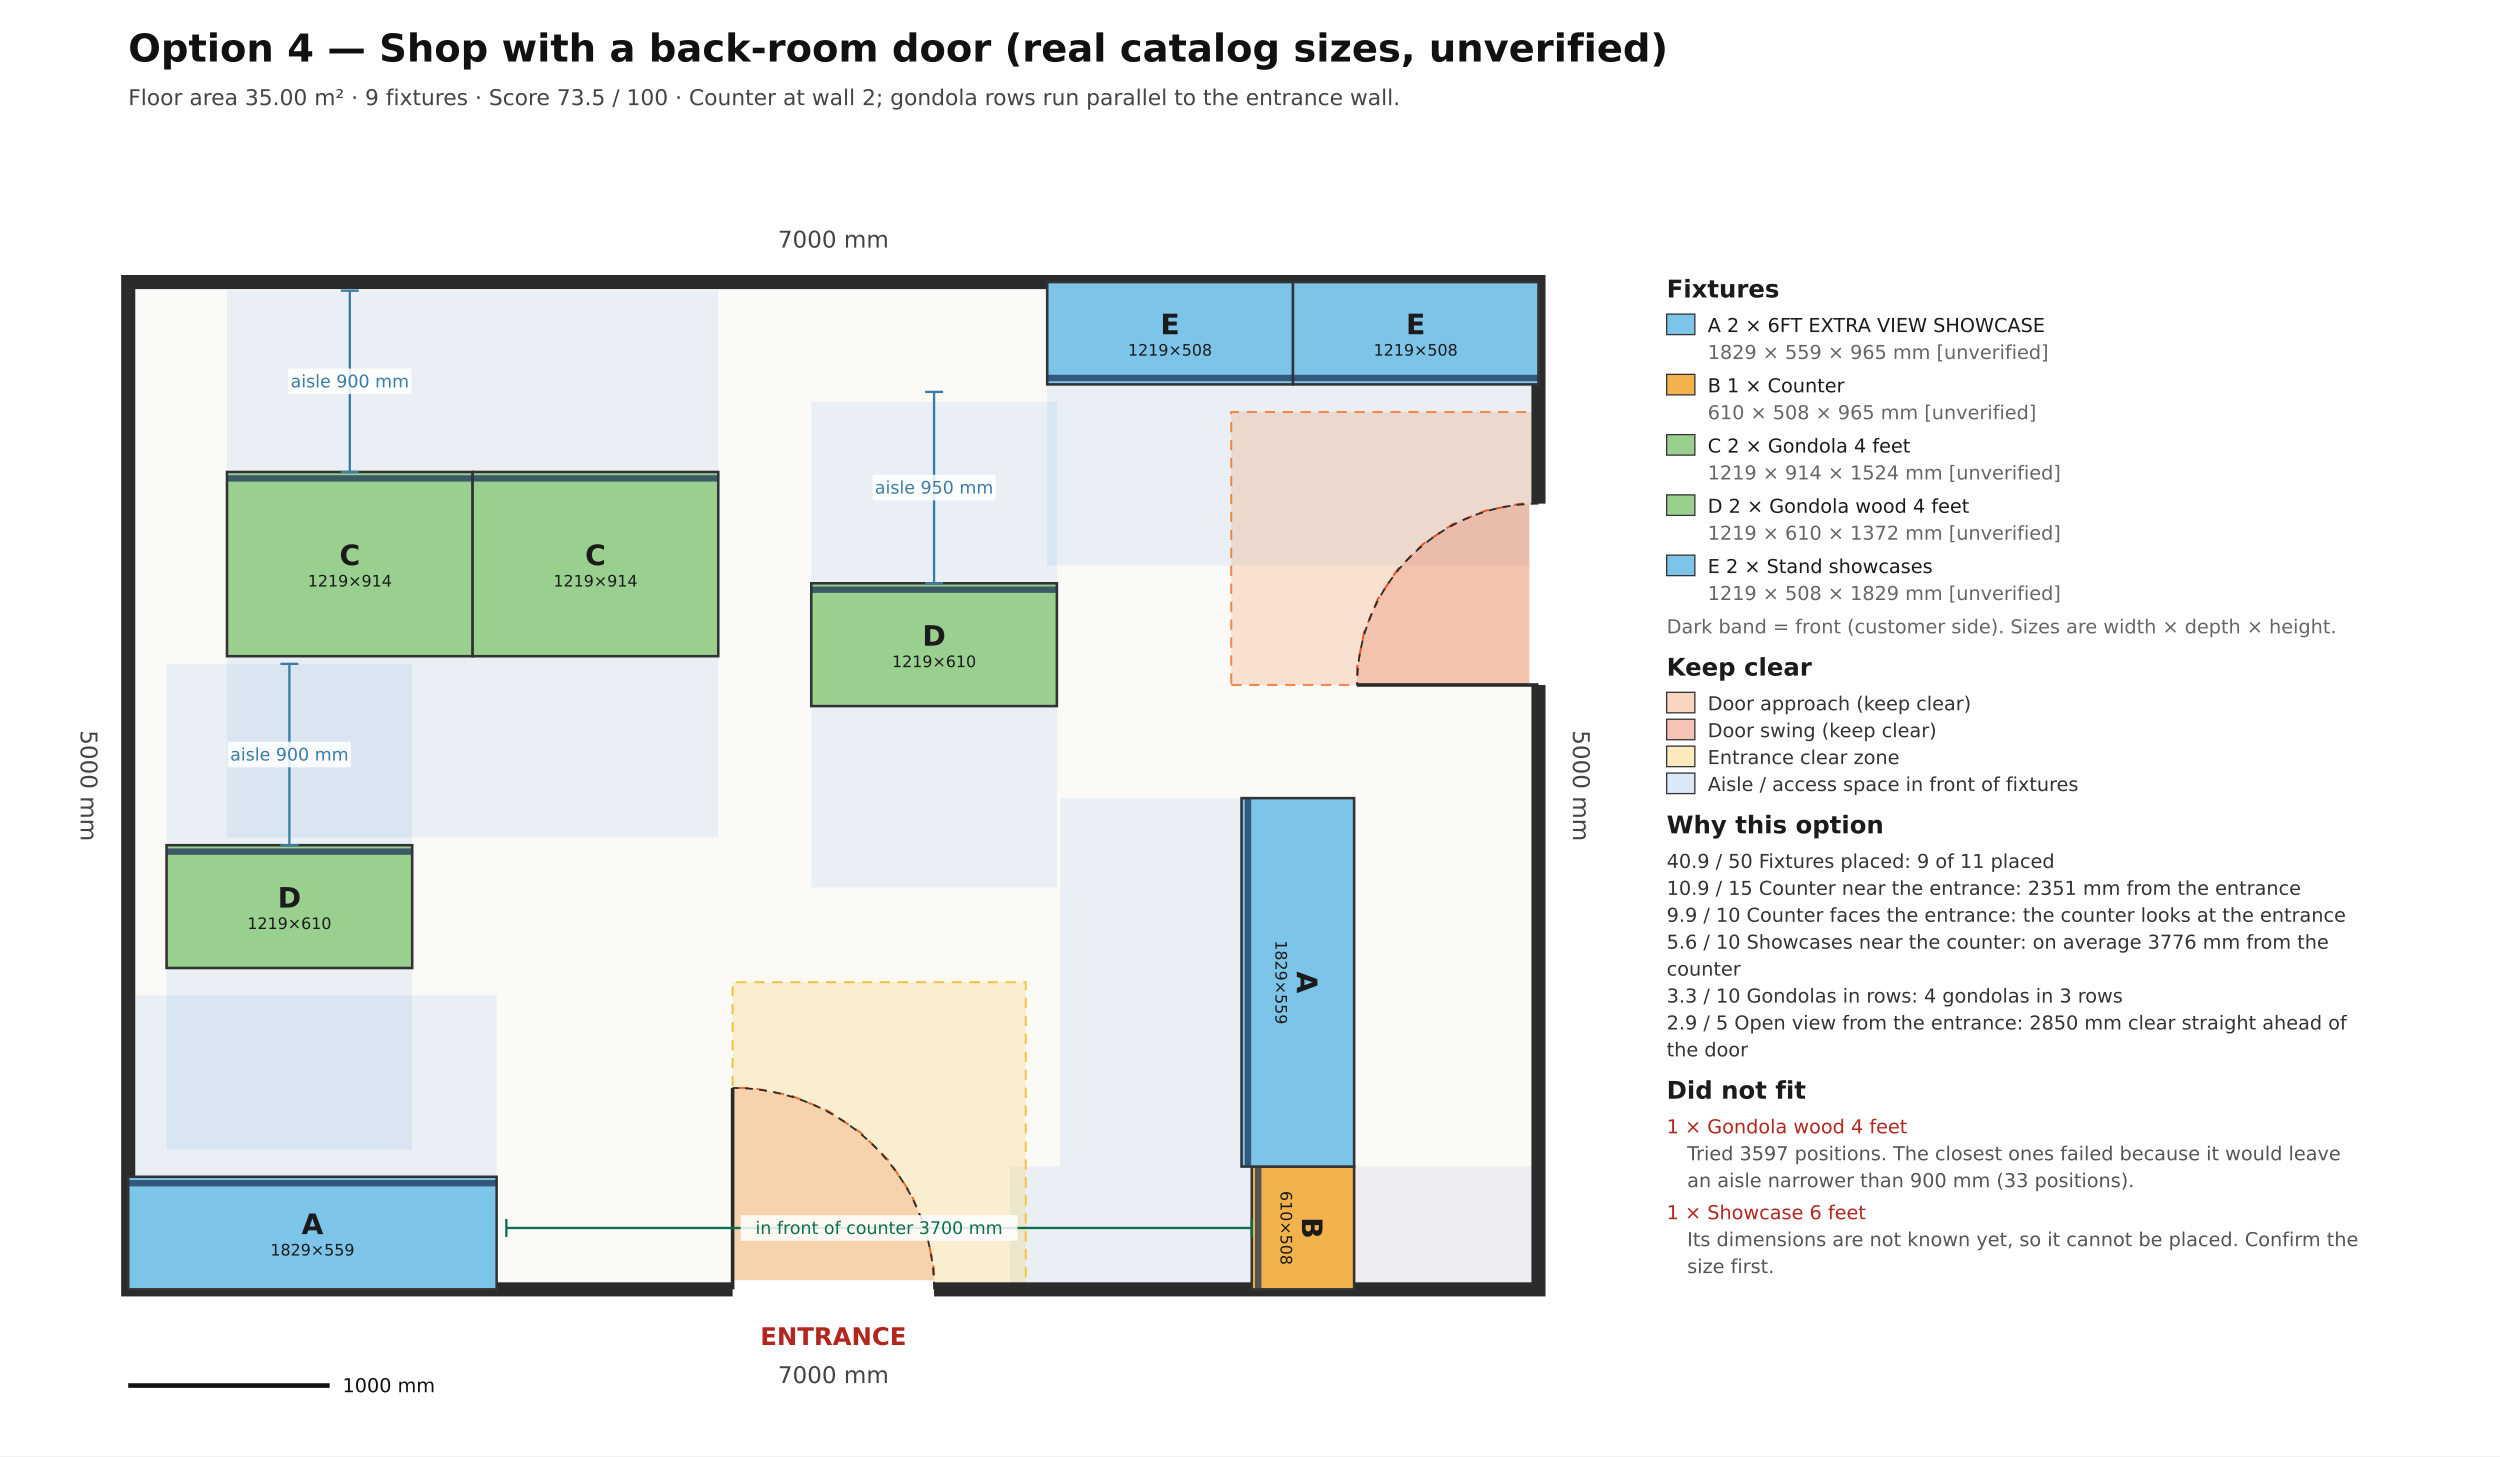
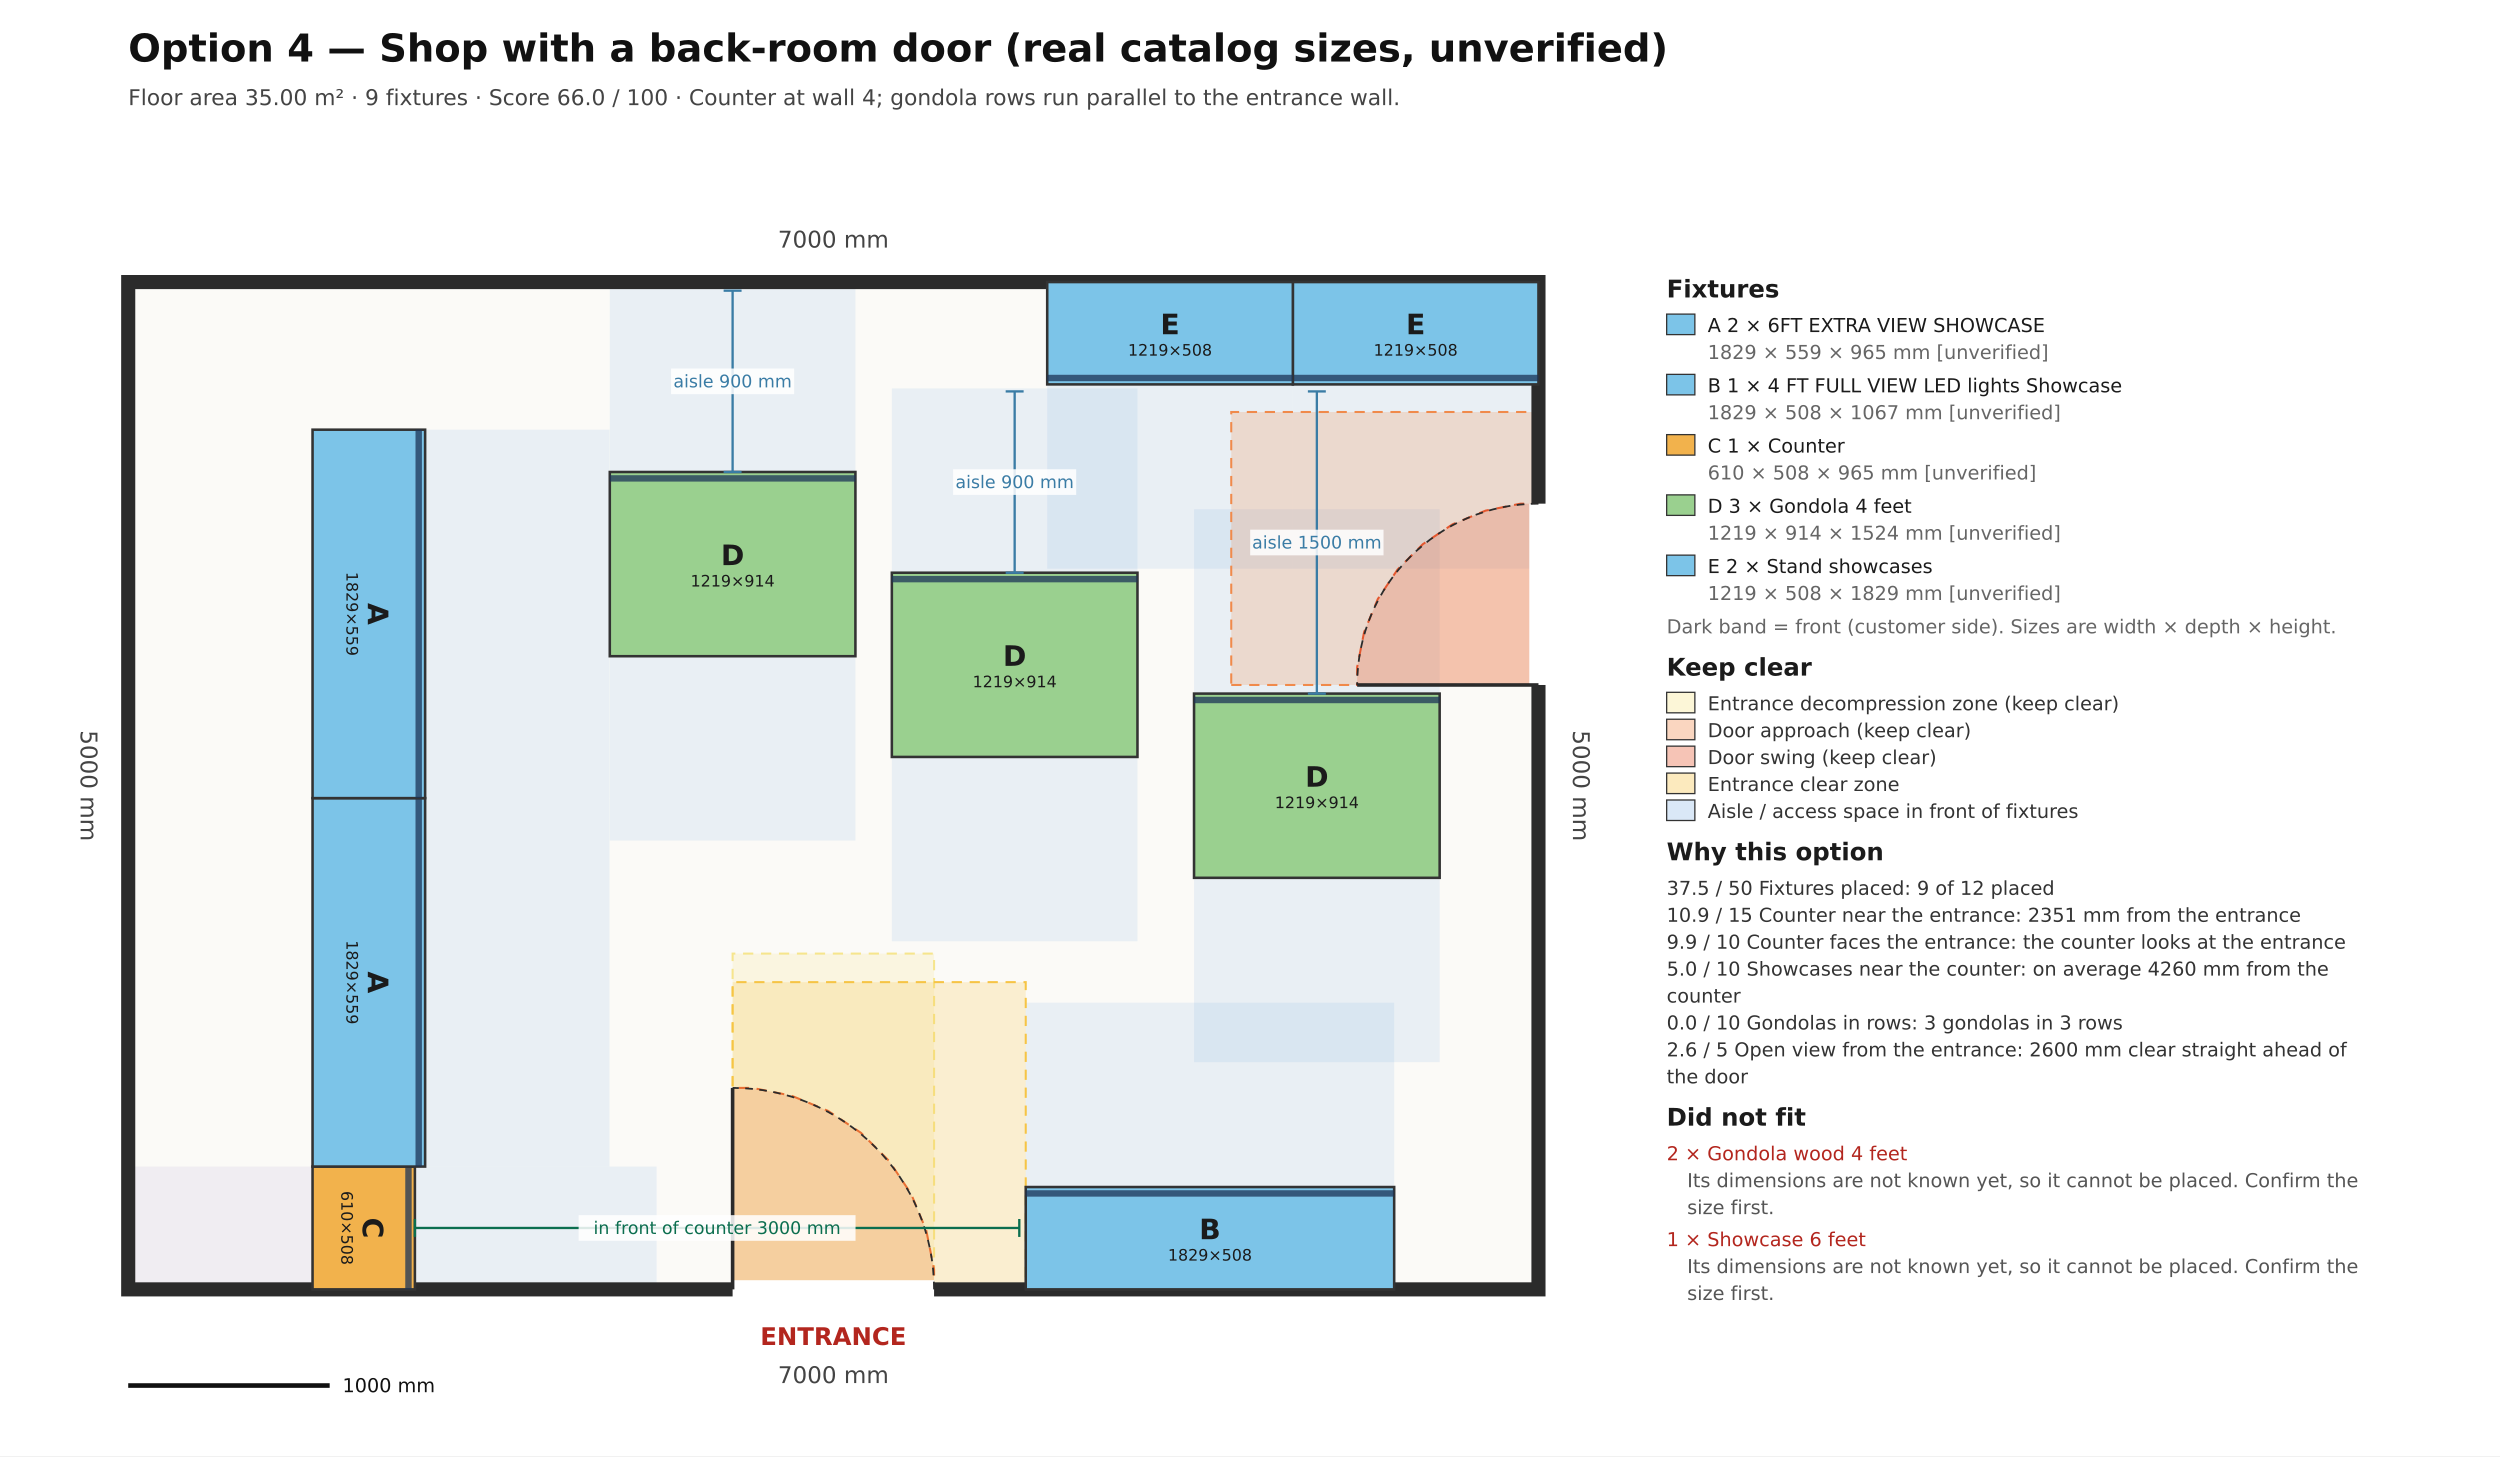
<svg xmlns="http://www.w3.org/2000/svg" viewBox="0 0 12409.1 7227.3" width="12409.1mm" height="7227.3mm" font-family="DejaVu Sans, Arial, sans-serif">
  <rect x="0" y="0" width="12409.1" height="7227.3" fill="#ffffff" />
  <text x="636.4" y="305.5" font-size="190.9" font-weight="bold" fill="#111111">Option 4 — Shop with a back-room door (real catalog sizes, unverified)</text>
-   <text x="636.4" y="521.8" font-size="108.2" fill="#444444">Floor area 35.00 m²  ·  9 fixtures  ·  Score 73.5 / 100  ·  Counter at wall 2; gondola rows run parallel to the entrance wall.</text>
+   <text x="636.4" y="521.8" font-size="108.2" fill="#444444">Floor area 35.00 m²  ·  9 fixtures  ·  Score 66.0 / 100  ·  Counter at wall 4; gondola rows run parallel to the entrance wall.</text>
  <polygon data-role="room-outline" data-plan-points="0.000,0.000 7000.000,0.000 7000.000,5000.000 0.000,5000.000" points="636.364,6400.000 7636.364,6400.000 7636.364,1400.000 636.364,1400.000" fill="#fbfaf7" stroke="none" />
-   <polygon data-access-zone="f01" points="6213.4,6400.0 6213.4,5790.4 5013.4,5790.4 5013.4,6400.0" fill="#4a90d9" fill-opacity="0.10" stroke="none" />
-   <polygon data-access-zone="f01" points="7636.4,6400.0 7636.4,5790.4 6721.4,5790.4 6721.4,6400.0" fill="#8e7cc3" fill-opacity="0.10" stroke="none" />
-   <polygon data-access-zone="f02" points="6162.6,5790.4 6162.6,3961.6 5262.6,3961.6 5262.6,5790.4" fill="#4a90d9" fill-opacity="0.10" stroke="none" />
-   <polygon data-access-zone="f03" points="636.4,5841.2 2465.2,5841.2 2465.2,4941.2 636.4,4941.2" fill="#4a90d9" fill-opacity="0.10" stroke="none" />
-   <polygon data-access-zone="f04" points="7636.4,1908.0 6417.2,1908.0 6417.2,2808.0 7636.4,2808.0" fill="#4a90d9" fill-opacity="0.10" stroke="none" />
-   <polygon data-access-zone="f05" points="6417.2,1908.0 5198.0,1908.0 5198.0,2808.0 6417.2,2808.0" fill="#4a90d9" fill-opacity="0.10" stroke="none" />
-   <polygon data-access-zone="f06" points="1126.8,2342.8 2346.0,2342.8 2346.0,1442.8 1126.8,1442.8" fill="#4a90d9" fill-opacity="0.10" stroke="none" />
-   <polygon data-access-zone="f06" points="1126.8,4157.2 2346.0,4157.2 2346.0,3257.2 1126.8,3257.2" fill="#4a90d9" fill-opacity="0.10" stroke="none" />
-   <polygon data-access-zone="f07" points="2346.0,2342.8 3565.2,2342.8 3565.2,1442.8 2346.0,1442.8" fill="#4a90d9" fill-opacity="0.10" stroke="none" />
-   <polygon data-access-zone="f07" points="2346.0,4157.2 3565.2,4157.2 3565.2,3257.2 2346.0,3257.2" fill="#4a90d9" fill-opacity="0.10" stroke="none" />
-   <polygon data-access-zone="f08" points="4026.8,2895.2 5246.0,2895.2 5246.0,1995.2 4026.8,1995.2" fill="#4a90d9" fill-opacity="0.10" stroke="none" />
-   <polygon data-access-zone="f08" points="4026.8,4404.8 5246.0,4404.8 5246.0,3504.8 4026.8,3504.8" fill="#4a90d9" fill-opacity="0.10" stroke="none" />
-   <polygon data-access-zone="f09" points="826.8,4195.2 2046.0,4195.2 2046.0,3295.2 826.8,3295.2" fill="#4a90d9" fill-opacity="0.10" stroke="none" />
-   <polygon data-access-zone="f09" points="826.8,5704.8 2046.0,5704.8 2046.0,4804.8 826.8,4804.8" fill="#4a90d9" fill-opacity="0.10" stroke="none" />
+   <polygon data-access-zone="f01" points="2059.4,5790.4 2059.4,6400.0 3259.4,6400.0 3259.4,5790.4" fill="#4a90d9" fill-opacity="0.10" stroke="none" />
+   <polygon data-access-zone="f01" points="636.4,5790.4 636.4,6400.0 1551.4,6400.0 1551.4,5790.4" fill="#8e7cc3" fill-opacity="0.10" stroke="none" />
+   <polygon data-access-zone="f02" points="2110.2,3961.6 2110.2,5790.4 3025.2,5790.4 3025.2,3961.6" fill="#4a90d9" fill-opacity="0.10" stroke="none" />
+   <polygon data-access-zone="f03" points="2110.2,2132.8 2110.2,3961.6 3025.2,3961.6 3025.2,2132.8" fill="#4a90d9" fill-opacity="0.10" stroke="none" />
+   <polygon data-access-zone="f04" points="5091.4,5892.0 6920.2,5892.0 6920.2,4977.0 5091.4,4977.0" fill="#4a90d9" fill-opacity="0.10" stroke="none" />
+   <polygon data-access-zone="f05" points="7636.4,1908.0 6417.2,1908.0 6417.2,2823.0 7636.4,2823.0" fill="#4a90d9" fill-opacity="0.10" stroke="none" />
+   <polygon data-access-zone="f06" points="6417.2,1908.0 5198.0,1908.0 5198.0,2823.0 6417.2,2823.0" fill="#4a90d9" fill-opacity="0.10" stroke="none" />
+   <polygon data-access-zone="f07" points="3026.8,2342.8 4246.0,2342.8 4246.0,1427.8 3026.8,1427.8" fill="#4a90d9" fill-opacity="0.10" stroke="none" />
+   <polygon data-access-zone="f07" points="3026.8,4172.2 4246.0,4172.2 4246.0,3257.2 3026.8,3257.2" fill="#4a90d9" fill-opacity="0.10" stroke="none" />
+   <polygon data-access-zone="f08" points="4426.8,2842.8 5646.0,2842.8 5646.0,1927.8 4426.8,1927.8" fill="#4a90d9" fill-opacity="0.10" stroke="none" />
+   <polygon data-access-zone="f08" points="4426.8,4672.2 5646.0,4672.2 5646.0,3757.2 4426.8,3757.2" fill="#4a90d9" fill-opacity="0.10" stroke="none" />
+   <polygon data-access-zone="f09" points="5926.8,3442.8 7146.0,3442.8 7146.0,2527.8 5926.8,2527.8" fill="#4a90d9" fill-opacity="0.10" stroke="none" />
+   <polygon data-access-zone="f09" points="5926.8,5272.2 7146.0,5272.2 7146.0,4357.2 5926.8,4357.2" fill="#4a90d9" fill-opacity="0.10" stroke="none" />
  <polygon data-zone-id="back-room-door:door-approach" points="6111.4,3400.0 7636.4,3400.0 7636.4,2045.0 6111.4,2045.0" fill="#f08a4b" fill-opacity="0.22" stroke="#f08a4b" stroke-width="10.2" stroke-dasharray="50.9 38.2" />
  <polygon data-zone-id="back-room-door:door-swing" points="6736.4,3400.0 7636.4,3400.0 7636.4,2500.0 7547.7,2500.0 7373.8,2534.6 7210.1,2602.4 7062.6,2700.9 6937.3,2826.3 6838.8,2973.7 6770.9,3137.5 6736.4,3311.4" fill="#e4572e" fill-opacity="0.22" stroke="#e4572e" stroke-width="10.2" stroke-dasharray="50.9 38.2" />
+   <polygon data-zone-id="entrance:decompression" points="3636.4,6400.0 4636.4,6400.0 4636.4,4733.3 3636.4,4733.3" fill="#f6e58d" fill-opacity="0.22" stroke="#f6e58d" stroke-width="10.2" stroke-dasharray="50.9 38.2" />
  <polygon data-zone-id="entrance:door-swing" points="3636.4,6400.0 4636.4,6400.0 4636.4,6301.5 4597.9,6108.3 4522.6,5926.3 4413.1,5762.5 4273.8,5623.2 4110.0,5513.8 3928.1,5438.4 3734.9,5400.0 3636.4,5400.0" fill="#e4572e" fill-opacity="0.22" stroke="#e4572e" stroke-width="10.2" stroke-dasharray="50.9 38.2" />
  <polygon data-zone-id="entrance:entrance-clear" points="3636.4,6400.0 5091.4,6400.0 5091.4,4875.0 3636.4,4875.0" fill="#f6c445" fill-opacity="0.22" stroke="#f6c445" stroke-width="10.2" stroke-dasharray="50.9 38.2" />
  <polygon points="636.4,6400.0 7636.4,6400.0 7636.4,1400.0 636.4,1400.0" fill="none" stroke="#2b2b2b" stroke-width="70.0" stroke-linejoin="miter" />
  <line data-door-id="back-room-door" x1="7636.4" y1="3400.0" x2="7636.4" y2="2500.0" stroke="#ffffff" stroke-width="91.0" />
  <line x1="7636.4" y1="3400.0" x2="6736.4" y2="3400.0" stroke="#2b2b2b" stroke-width="17.8" />
  <path d="M 7636.4 2500.0 A 900.0 900.0 0 0 0 6736.4 3400.0" fill="none" stroke="#2b2b2b" stroke-width="8.9" stroke-dasharray="38.2 31.8" />
  <line data-door-id="entrance" x1="3636.4" y1="6400.0" x2="4636.4" y2="6400.0" stroke="#ffffff" stroke-width="91.0" />
  <line x1="3636.4" y1="6400.0" x2="3636.4" y2="5400.0" stroke="#2b2b2b" stroke-width="17.8" />
  <path d="M 4636.4 6400.0 A 1000.0 1000.0 0 0 0 3636.4 5400.0" fill="none" stroke="#2b2b2b" stroke-width="8.9" stroke-dasharray="38.2 31.8" />
  <text x="4136.4" y="6641.8" font-size="120.9" font-weight="bold" fill="#b3261e" text-anchor="middle" dominant-baseline="middle">ENTRANCE</text>
  <text data-wall-index="0" data-length-um="7000000" x="4136.4" y="6832.7" font-size="114.5" fill="#444444" text-anchor="middle" dominant-baseline="middle" transform="rotate(0.0 4136.4 6832.7)">7000 mm</text>
  <text data-wall-index="1" data-length-um="5000000" x="7840.0" y="3900.0" font-size="114.5" fill="#444444" text-anchor="middle" dominant-baseline="middle" transform="rotate(90.0 7840.0 3900.0)">5000 mm</text>
  <text data-wall-index="2" data-length-um="7000000" x="4136.4" y="1196.4" font-size="114.5" fill="#444444" text-anchor="middle" dominant-baseline="middle" transform="rotate(0.0 4136.4 1196.4)">7000 mm</text>
  <text data-wall-index="3" data-length-um="5000000" x="432.7" y="3900.0" font-size="114.5" fill="#444444" text-anchor="middle" dominant-baseline="middle" transform="rotate(90.0 432.7 3900.0)">5000 mm</text>
-   <polygon data-placement-id="f01" data-product-id="nhf-c" data-width-um="609600" data-depth-um="508000" data-plan-points="6085.000,0.000 6085.000,609.600 5577.000,609.600 5577.000,0.000" points="6721.364,6400.000 6721.364,5790.400 6213.364,5790.400 6213.364,6400.000" fill="#f2b24c" stroke="#333333" stroke-width="12.7" />
-   <line x1="6245.2" y1="6400.0" x2="6245.2" y2="5790.4" stroke="#1d3557" stroke-width="31.8" stroke-opacity="0.75" />
-   <text x="6467.4" y="6051.8" font-size="140.0" font-weight="bold" fill="#1b1b1b" text-anchor="middle" dominant-baseline="central" transform="rotate(90.0 6467.4 6095.2)">B</text>
-   <text x="6467.4" y="6179.2" font-size="78.9" fill="#1b1b1b" text-anchor="middle" dominant-baseline="central" transform="rotate(90.0 6467.4 6095.2)">610×508</text>
-   <polygon data-placement-id="f02" data-product-id="nhf-6ft-extra-view-showcase" data-width-um="1828800" data-depth-um="558800" data-plan-points="6085.000,609.600 6085.000,2438.400 5526.200,2438.400 5526.200,609.600" points="6721.364,5790.400 6721.364,3961.600 6162.564,3961.600 6162.564,5790.400" fill="#7cc4e8" stroke="#333333" stroke-width="12.7" />
-   <line x1="6194.4" y1="5790.4" x2="6194.4" y2="3961.6" stroke="#1d3557" stroke-width="31.8" stroke-opacity="0.75" />
-   <text x="6442.0" y="4832.6" font-size="140.0" font-weight="bold" fill="#1b1b1b" text-anchor="middle" dominant-baseline="central" transform="rotate(90.0 6442.0 4876.0)">A</text>
-   <text x="6442.0" y="4960.0" font-size="78.9" fill="#1b1b1b" text-anchor="middle" dominant-baseline="central" transform="rotate(90.0 6442.0 4876.0)">1829×559</text>
-   <polygon data-placement-id="f03" data-product-id="nhf-6ft-extra-view-showcase" data-width-um="1828800" data-depth-um="558800" data-plan-points="0.000,0.000 1828.800,0.000 1828.800,558.800 0.000,558.800" points="636.364,6400.000 2465.164,6400.000 2465.164,5841.200 636.364,5841.200" fill="#7cc4e8" stroke="#333333" stroke-width="12.7" />
-   <line x1="636.4" y1="5873.0" x2="2465.2" y2="5873.0" stroke="#1d3557" stroke-width="31.8" stroke-opacity="0.75" />
-   <text x="1550.8" y="6077.2" font-size="140.0" font-weight="bold" fill="#1b1b1b" text-anchor="middle" dominant-baseline="central" transform="rotate(0.0 1550.8 6120.6)">A</text>
-   <text x="1550.8" y="6204.6" font-size="78.9" fill="#1b1b1b" text-anchor="middle" dominant-baseline="central" transform="rotate(0.0 1550.8 6120.6)">1829×559</text>
-   <polygon data-placement-id="f04" data-product-id="nhf-s-1" data-width-um="1219200" data-depth-um="508000" data-plan-points="7000.000,5000.000 5780.800,5000.000 5780.800,4492.000 7000.000,4492.000" points="7636.364,1400.000 6417.164,1400.000 6417.164,1908.000 7636.364,1908.000" fill="#7cc4e8" stroke="#333333" stroke-width="12.7" />
+   <polygon data-placement-id="f01" data-product-id="nhf-c" data-width-um="609600" data-depth-um="508000" data-plan-points="915.000,609.600 915.000,0.000 1423.000,0.000 1423.000,609.600" points="1551.364,5790.400 1551.364,6400.000 2059.364,6400.000 2059.364,5790.400" fill="#f2b24c" stroke="#333333" stroke-width="12.7" />
+   <line x1="2027.5" y1="5790.4" x2="2027.5" y2="6400.0" stroke="#1d3557" stroke-width="31.8" stroke-opacity="0.75" />
+   <text x="1805.4" y="6051.8" font-size="140.0" font-weight="bold" fill="#1b1b1b" text-anchor="middle" dominant-baseline="central" transform="rotate(90.0 1805.4 6095.2)">C</text>
+   <text x="1805.4" y="6179.2" font-size="78.9" fill="#1b1b1b" text-anchor="middle" dominant-baseline="central" transform="rotate(90.0 1805.4 6095.2)">610×508</text>
+   <polygon data-placement-id="f02" data-product-id="nhf-6ft-extra-view-showcase" data-width-um="1828800" data-depth-um="558800" data-plan-points="915.000,2438.400 915.000,609.600 1473.800,609.600 1473.800,2438.400" points="1551.364,3961.600 1551.364,5790.400 2110.164,5790.400 2110.164,3961.600" fill="#7cc4e8" stroke="#333333" stroke-width="12.7" />
+   <line x1="2078.3" y1="3961.6" x2="2078.3" y2="5790.4" stroke="#1d3557" stroke-width="31.8" stroke-opacity="0.75" />
+   <text x="1830.8" y="4832.6" font-size="140.0" font-weight="bold" fill="#1b1b1b" text-anchor="middle" dominant-baseline="central" transform="rotate(90.0 1830.8 4876.0)">A</text>
+   <text x="1830.8" y="4960.0" font-size="78.9" fill="#1b1b1b" text-anchor="middle" dominant-baseline="central" transform="rotate(90.0 1830.8 4876.0)">1829×559</text>
+   <polygon data-placement-id="f03" data-product-id="nhf-6ft-extra-view-showcase" data-width-um="1828800" data-depth-um="558800" data-plan-points="915.000,4267.200 915.000,2438.400 1473.800,2438.400 1473.800,4267.200" points="1551.364,2132.800 1551.364,3961.600 2110.164,3961.600 2110.164,2132.800" fill="#7cc4e8" stroke="#333333" stroke-width="12.7" />
+   <line x1="2078.3" y1="2132.8" x2="2078.3" y2="3961.6" stroke="#1d3557" stroke-width="31.8" stroke-opacity="0.75" />
+   <text x="1830.8" y="3003.8" font-size="140.0" font-weight="bold" fill="#1b1b1b" text-anchor="middle" dominant-baseline="central" transform="rotate(90.0 1830.8 3047.2)">A</text>
+   <text x="1830.8" y="3131.2" font-size="78.9" fill="#1b1b1b" text-anchor="middle" dominant-baseline="central" transform="rotate(90.0 1830.8 3047.2)">1829×559</text>
+   <polygon data-placement-id="f04" data-product-id="nhf-6ft-full-view-led-lights-showcase" data-width-um="1828800" data-depth-um="508000" data-plan-points="4455.000,0.000 6283.800,0.000 6283.800,508.000 4455.000,508.000" points="5091.364,6400.000 6920.164,6400.000 6920.164,5892.000 5091.364,5892.000" fill="#7cc4e8" stroke="#333333" stroke-width="12.7" />
+   <line x1="5091.4" y1="5923.8" x2="6920.2" y2="5923.8" stroke="#1d3557" stroke-width="31.8" stroke-opacity="0.75" />
+   <text x="6005.8" y="6102.6" font-size="140.0" font-weight="bold" fill="#1b1b1b" text-anchor="middle" dominant-baseline="central" transform="rotate(0.0 6005.8 6146.0)">B</text>
+   <text x="6005.8" y="6230.0" font-size="78.9" fill="#1b1b1b" text-anchor="middle" dominant-baseline="central" transform="rotate(0.0 6005.8 6146.0)">1829×508</text>
+   <polygon data-placement-id="f05" data-product-id="nhf-s-1" data-width-um="1219200" data-depth-um="508000" data-plan-points="7000.000,5000.000 5780.800,5000.000 5780.800,4492.000 7000.000,4492.000" points="7636.364,1400.000 6417.164,1400.000 6417.164,1908.000 7636.364,1908.000" fill="#7cc4e8" stroke="#333333" stroke-width="12.7" />
  <line x1="7636.4" y1="1876.2" x2="6417.2" y2="1876.2" stroke="#1d3557" stroke-width="31.8" stroke-opacity="0.75" />
  <text x="7026.8" y="1610.6" font-size="140.0" font-weight="bold" fill="#1b1b1b" text-anchor="middle" dominant-baseline="central" transform="rotate(0.0 7026.8 1654.0)">E</text>
  <text x="7026.8" y="1738.0" font-size="78.9" fill="#1b1b1b" text-anchor="middle" dominant-baseline="central" transform="rotate(0.0 7026.8 1654.0)">1219×508</text>
-   <polygon data-placement-id="f05" data-product-id="nhf-s-1" data-width-um="1219200" data-depth-um="508000" data-plan-points="5780.800,5000.000 4561.600,5000.000 4561.600,4492.000 5780.800,4492.000" points="6417.164,1400.000 5197.964,1400.000 5197.964,1908.000 6417.164,1908.000" fill="#7cc4e8" stroke="#333333" stroke-width="12.7" />
+   <polygon data-placement-id="f06" data-product-id="nhf-s-1" data-width-um="1219200" data-depth-um="508000" data-plan-points="5780.800,5000.000 4561.600,5000.000 4561.600,4492.000 5780.800,4492.000" points="6417.164,1400.000 5197.964,1400.000 5197.964,1908.000 6417.164,1908.000" fill="#7cc4e8" stroke="#333333" stroke-width="12.7" />
  <line x1="6417.2" y1="1876.2" x2="5198.0" y2="1876.2" stroke="#1d3557" stroke-width="31.8" stroke-opacity="0.75" />
  <text x="5807.6" y="1610.6" font-size="140.0" font-weight="bold" fill="#1b1b1b" text-anchor="middle" dominant-baseline="central" transform="rotate(0.0 5807.6 1654.0)">E</text>
  <text x="5807.6" y="1738.0" font-size="78.9" fill="#1b1b1b" text-anchor="middle" dominant-baseline="central" transform="rotate(0.0 5807.6 1654.0)">1219×508</text>
-   <polygon data-placement-id="f06" data-product-id="nhf-g" data-width-um="1219200" data-depth-um="914400" data-plan-points="490.400,3142.800 1709.600,3142.800 1709.600,4057.200 490.400,4057.200" points="1126.764,3257.200 2345.964,3257.200 2345.964,2342.800 1126.764,2342.800" fill="#9ad08f" stroke="#333333" stroke-width="12.7" />
-   <line x1="1126.8" y1="2374.6" x2="2346.0" y2="2374.6" stroke="#1d3557" stroke-width="31.8" stroke-opacity="0.75" />
-   <text x="1736.4" y="2756.6" font-size="140.0" font-weight="bold" fill="#1b1b1b" text-anchor="middle" dominant-baseline="central" transform="rotate(0.0 1736.4 2800.0)">C</text>
-   <text x="1736.4" y="2884.0" font-size="78.9" fill="#1b1b1b" text-anchor="middle" dominant-baseline="central" transform="rotate(0.0 1736.4 2800.0)">1219×914</text>
-   <polygon data-placement-id="f07" data-product-id="nhf-g" data-width-um="1219200" data-depth-um="914400" data-plan-points="1709.600,3142.800 2928.800,3142.800 2928.800,4057.200 1709.600,4057.200" points="2345.964,3257.200 3565.164,3257.200 3565.164,2342.800 2345.964,2342.800" fill="#9ad08f" stroke="#333333" stroke-width="12.7" />
-   <line x1="2346.0" y1="2374.6" x2="3565.2" y2="2374.6" stroke="#1d3557" stroke-width="31.8" stroke-opacity="0.75" />
-   <text x="2955.6" y="2756.6" font-size="140.0" font-weight="bold" fill="#1b1b1b" text-anchor="middle" dominant-baseline="central" transform="rotate(0.0 2955.6 2800.0)">C</text>
-   <text x="2955.6" y="2884.0" font-size="78.9" fill="#1b1b1b" text-anchor="middle" dominant-baseline="central" transform="rotate(0.0 2955.6 2800.0)">1219×914</text>
-   <polygon data-placement-id="f08" data-product-id="nhf-jan" data-width-um="1219200" data-depth-um="609600" data-plan-points="3390.400,2895.200 4609.600,2895.200 4609.600,3504.800 3390.400,3504.800" points="4026.764,3504.800 5245.964,3504.800 5245.964,2895.200 4026.764,2895.200" fill="#9ad08f" stroke="#333333" stroke-width="12.7" />
-   <line x1="4026.8" y1="2927.0" x2="5246.0" y2="2927.0" stroke="#1d3557" stroke-width="31.8" stroke-opacity="0.75" />
-   <text x="4636.4" y="3156.6" font-size="140.0" font-weight="bold" fill="#1b1b1b" text-anchor="middle" dominant-baseline="central" transform="rotate(0.0 4636.4 3200.0)">D</text>
-   <text x="4636.4" y="3284.0" font-size="78.9" fill="#1b1b1b" text-anchor="middle" dominant-baseline="central" transform="rotate(0.0 4636.4 3200.0)">1219×610</text>
-   <polygon data-placement-id="f09" data-product-id="nhf-jan" data-width-um="1219200" data-depth-um="609600" data-plan-points="190.400,1595.200 1409.600,1595.200 1409.600,2204.800 190.400,2204.800" points="826.764,4804.800 2045.964,4804.800 2045.964,4195.200 826.764,4195.200" fill="#9ad08f" stroke="#333333" stroke-width="12.7" />
-   <line x1="826.8" y1="4227.0" x2="2046.0" y2="4227.0" stroke="#1d3557" stroke-width="31.8" stroke-opacity="0.75" />
-   <text x="1436.4" y="4456.6" font-size="140.0" font-weight="bold" fill="#1b1b1b" text-anchor="middle" dominant-baseline="central" transform="rotate(0.0 1436.4 4500.0)">D</text>
-   <text x="1436.4" y="4584.0" font-size="78.9" fill="#1b1b1b" text-anchor="middle" dominant-baseline="central" transform="rotate(0.0 1436.4 4500.0)">1219×610</text>
-   <line data-aisle="main" data-width-um="3700000" x1="6213.4" y1="6095.2" x2="2513.4" y2="6095.2" stroke="#0b6e4f" stroke-width="11.5" />
-   <line x1="6213.4" y1="6139.7" x2="6213.4" y2="6050.7" stroke="#0b6e4f" stroke-width="11.5" />
-   <line x1="2513.4" y1="6139.7" x2="2513.4" y2="6050.7" stroke="#0b6e4f" stroke-width="11.5" />
-   <rect x="3676.1" y="6031.6" width="1374.5" height="127.3" fill="#ffffff" fill-opacity="0.85" />
-   <text x="4363.4" y="6095.2" font-size="86.5" fill="#0b6e4f" text-anchor="middle" dominant-baseline="central">in front of counter 3700 mm</text>
-   <line data-aisle="secondary" data-width-um="900000" x1="1736.4" y1="2342.8" x2="1736.4" y2="1442.8" stroke="#3a7ca5" stroke-width="11.5" />
-   <line x1="1691.8" y1="2342.8" x2="1780.9" y2="2342.8" stroke="#3a7ca5" stroke-width="11.5" />
-   <line x1="1691.8" y1="1442.8" x2="1780.9" y2="1442.8" stroke="#3a7ca5" stroke-width="11.5" />
-   <rect x="1430.9" y="1829.2" width="610.9" height="127.3" fill="#ffffff" fill-opacity="0.85" />
-   <text x="1736.4" y="1892.8" font-size="86.5" fill="#3a7ca5" text-anchor="middle" dominant-baseline="central">aisle 900 mm</text>
-   <line data-aisle="secondary" data-width-um="950000" x1="4636.4" y1="2895.2" x2="4636.4" y2="1945.2" stroke="#3a7ca5" stroke-width="11.5" />
-   <line x1="4591.8" y1="2895.2" x2="4680.9" y2="2895.2" stroke="#3a7ca5" stroke-width="11.5" />
-   <line x1="4591.8" y1="1945.2" x2="4680.9" y2="1945.2" stroke="#3a7ca5" stroke-width="11.5" />
-   <rect x="4330.9" y="2356.6" width="610.9" height="127.3" fill="#ffffff" fill-opacity="0.85" />
-   <text x="4636.4" y="2420.2" font-size="86.5" fill="#3a7ca5" text-anchor="middle" dominant-baseline="central">aisle 950 mm</text>
-   <line data-aisle="secondary" data-width-um="900000" x1="1436.4" y1="4195.2" x2="1436.4" y2="3295.2" stroke="#3a7ca5" stroke-width="11.5" />
-   <line x1="1391.8" y1="4195.2" x2="1480.9" y2="4195.2" stroke="#3a7ca5" stroke-width="11.5" />
-   <line x1="1391.8" y1="3295.2" x2="1480.9" y2="3295.2" stroke="#3a7ca5" stroke-width="11.5" />
-   <rect x="1130.9" y="3681.6" width="610.9" height="127.3" fill="#ffffff" fill-opacity="0.85" />
-   <text x="1436.4" y="3745.2" font-size="86.5" fill="#3a7ca5" text-anchor="middle" dominant-baseline="central">aisle 900 mm</text>
+   <polygon data-placement-id="f07" data-product-id="nhf-g" data-width-um="1219200" data-depth-um="914400" data-plan-points="2390.400,3142.800 3609.600,3142.800 3609.600,4057.200 2390.400,4057.200" points="3026.764,3257.200 4245.964,3257.200 4245.964,2342.800 3026.764,2342.800" fill="#9ad08f" stroke="#333333" stroke-width="12.7" />
+   <line x1="3026.8" y1="2374.6" x2="4246.0" y2="2374.6" stroke="#1d3557" stroke-width="31.8" stroke-opacity="0.75" />
+   <text x="3636.4" y="2756.6" font-size="140.0" font-weight="bold" fill="#1b1b1b" text-anchor="middle" dominant-baseline="central" transform="rotate(0.0 3636.4 2800.0)">D</text>
+   <text x="3636.4" y="2884.0" font-size="78.9" fill="#1b1b1b" text-anchor="middle" dominant-baseline="central" transform="rotate(0.0 3636.4 2800.0)">1219×914</text>
+   <polygon data-placement-id="f08" data-product-id="nhf-g" data-width-um="1219200" data-depth-um="914400" data-plan-points="3790.400,2642.800 5009.600,2642.800 5009.600,3557.200 3790.400,3557.200" points="4426.764,3757.200 5645.964,3757.200 5645.964,2842.800 4426.764,2842.800" fill="#9ad08f" stroke="#333333" stroke-width="12.7" />
+   <line x1="4426.8" y1="2874.6" x2="5646.0" y2="2874.6" stroke="#1d3557" stroke-width="31.8" stroke-opacity="0.75" />
+   <text x="5036.4" y="3256.6" font-size="140.0" font-weight="bold" fill="#1b1b1b" text-anchor="middle" dominant-baseline="central" transform="rotate(0.0 5036.4 3300.0)">D</text>
+   <text x="5036.4" y="3384.0" font-size="78.9" fill="#1b1b1b" text-anchor="middle" dominant-baseline="central" transform="rotate(0.0 5036.4 3300.0)">1219×914</text>
+   <polygon data-placement-id="f09" data-product-id="nhf-g" data-width-um="1219200" data-depth-um="914400" data-plan-points="5290.400,2042.800 6509.600,2042.800 6509.600,2957.200 5290.400,2957.200" points="5926.764,4357.200 7145.964,4357.200 7145.964,3442.800 5926.764,3442.800" fill="#9ad08f" stroke="#333333" stroke-width="12.7" />
+   <line x1="5926.8" y1="3474.6" x2="7146.0" y2="3474.6" stroke="#1d3557" stroke-width="31.8" stroke-opacity="0.75" />
+   <text x="6536.4" y="3856.6" font-size="140.0" font-weight="bold" fill="#1b1b1b" text-anchor="middle" dominant-baseline="central" transform="rotate(0.0 6536.4 3900.0)">D</text>
+   <text x="6536.4" y="3984.0" font-size="78.9" fill="#1b1b1b" text-anchor="middle" dominant-baseline="central" transform="rotate(0.0 6536.4 3900.0)">1219×914</text>
+   <line data-aisle="main" data-width-um="3000000" x1="2059.4" y1="6095.2" x2="5059.4" y2="6095.2" stroke="#0b6e4f" stroke-width="11.5" />
+   <line x1="2059.4" y1="6050.7" x2="2059.4" y2="6139.7" stroke="#0b6e4f" stroke-width="11.5" />
+   <line x1="5059.4" y1="6050.7" x2="5059.4" y2="6139.7" stroke="#0b6e4f" stroke-width="11.5" />
+   <rect x="2872.1" y="6031.6" width="1374.5" height="127.3" fill="#ffffff" fill-opacity="0.85" />
+   <text x="3559.4" y="6095.2" font-size="86.5" fill="#0b6e4f" text-anchor="middle" dominant-baseline="central">in front of counter 3000 mm</text>
+   <line data-aisle="secondary" data-width-um="900000" x1="3636.4" y1="2342.8" x2="3636.4" y2="1442.8" stroke="#3a7ca5" stroke-width="11.5" />
+   <line x1="3591.8" y1="2342.8" x2="3680.9" y2="2342.8" stroke="#3a7ca5" stroke-width="11.5" />
+   <line x1="3591.8" y1="1442.8" x2="3680.9" y2="1442.8" stroke="#3a7ca5" stroke-width="11.5" />
+   <rect x="3330.9" y="1829.2" width="610.9" height="127.3" fill="#ffffff" fill-opacity="0.85" />
+   <text x="3636.4" y="1892.8" font-size="86.5" fill="#3a7ca5" text-anchor="middle" dominant-baseline="central">aisle 900 mm</text>
+   <line data-aisle="secondary" data-width-um="900000" x1="5036.4" y1="2842.8" x2="5036.4" y2="1942.8" stroke="#3a7ca5" stroke-width="11.5" />
+   <line x1="4991.8" y1="2842.8" x2="5080.9" y2="2842.8" stroke="#3a7ca5" stroke-width="11.5" />
+   <line x1="4991.8" y1="1942.8" x2="5080.9" y2="1942.8" stroke="#3a7ca5" stroke-width="11.5" />
+   <rect x="4730.9" y="2329.2" width="610.9" height="127.3" fill="#ffffff" fill-opacity="0.85" />
+   <text x="5036.4" y="2392.8" font-size="86.5" fill="#3a7ca5" text-anchor="middle" dominant-baseline="central">aisle 900 mm</text>
+   <line data-aisle="secondary" data-width-um="1500000" x1="6536.4" y1="3442.8" x2="6536.4" y2="1942.8" stroke="#3a7ca5" stroke-width="11.5" />
+   <line x1="6491.8" y1="3442.8" x2="6580.9" y2="3442.8" stroke="#3a7ca5" stroke-width="11.5" />
+   <line x1="6491.8" y1="1942.8" x2="6580.9" y2="1942.8" stroke="#3a7ca5" stroke-width="11.5" />
+   <rect x="6205.5" y="2629.2" width="661.8" height="127.3" fill="#ffffff" fill-opacity="0.85" />
+   <text x="6536.4" y="2692.8" font-size="86.5" fill="#3a7ca5" text-anchor="middle" dominant-baseline="central">aisle 1500 mm</text>
  <line x1="636.4" y1="6877.3" x2="1636.4" y2="6877.3" stroke="#111111" stroke-width="22.9" />
  <text x="1700.0" y="6877.3" font-size="95.5" fill="#111111" dominant-baseline="central">1000 mm</text>
  <text x="8272.7" y="1476.4" font-size="120.9" font-weight="bold" fill="#1b1b1b">Fixtures</text>
  <rect x="8272.7" y="1559.1" width="140.0" height="101.8" fill="#7cc4e8" fill-opacity="1" stroke="#333333" stroke-width="6.4" />
  <text x="8476.4" y="1648.2" font-size="95.5" fill="#1b1b1b">A 2 × 6FT EXTRA VIEW SHOWCASE</text>
  <text x="8476.4" y="1781.8" font-size="95.5" fill="#666666">1829 × 559 × 965 mm [unverified]</text>
-   <rect x="8272.7" y="1858.2" width="140.0" height="101.8" fill="#f2b24c" fill-opacity="1" stroke="#333333" stroke-width="6.4" />
-   <text x="8476.4" y="1947.3" font-size="95.5" fill="#1b1b1b">B 1 × Counter</text>
-   <text x="8476.4" y="2080.9" font-size="95.5" fill="#666666">610 × 508 × 965 mm [unverified]</text>
-   <rect x="8272.7" y="2157.3" width="140.0" height="101.8" fill="#9ad08f" fill-opacity="1" stroke="#333333" stroke-width="6.4" />
-   <text x="8476.4" y="2246.4" font-size="95.5" fill="#1b1b1b">C 2 × Gondola 4 feet</text>
-   <text x="8476.4" y="2380.0" font-size="95.5" fill="#666666">1219 × 914 × 1524 mm [unverified]</text>
+   <rect x="8272.7" y="1858.2" width="140.0" height="101.8" fill="#7cc4e8" fill-opacity="1" stroke="#333333" stroke-width="6.4" />
+   <text x="8476.4" y="1947.3" font-size="95.5" fill="#1b1b1b">B 1 × 4 FT FULL VIEW LED lights Showcase</text>
+   <text x="8476.4" y="2080.9" font-size="95.5" fill="#666666">1829 × 508 × 1067 mm [unverified]</text>
+   <rect x="8272.7" y="2157.3" width="140.0" height="101.8" fill="#f2b24c" fill-opacity="1" stroke="#333333" stroke-width="6.4" />
+   <text x="8476.4" y="2246.4" font-size="95.5" fill="#1b1b1b">C 1 × Counter</text>
+   <text x="8476.4" y="2380.0" font-size="95.5" fill="#666666">610 × 508 × 965 mm [unverified]</text>
  <rect x="8272.7" y="2456.4" width="140.0" height="101.8" fill="#9ad08f" fill-opacity="1" stroke="#333333" stroke-width="6.4" />
-   <text x="8476.4" y="2545.5" font-size="95.5" fill="#1b1b1b">D 2 × Gondola wood 4 feet</text>
-   <text x="8476.4" y="2679.1" font-size="95.5" fill="#666666">1219 × 610 × 1372 mm [unverified]</text>
+   <text x="8476.4" y="2545.5" font-size="95.5" fill="#1b1b1b">D 3 × Gondola 4 feet</text>
+   <text x="8476.4" y="2679.1" font-size="95.5" fill="#666666">1219 × 914 × 1524 mm [unverified]</text>
  <rect x="8272.7" y="2755.5" width="140.0" height="101.8" fill="#7cc4e8" fill-opacity="1" stroke="#333333" stroke-width="6.4" />
  <text x="8476.4" y="2844.5" font-size="95.5" fill="#1b1b1b">E 2 × Stand showcases</text>
  <text x="8476.4" y="2978.2" font-size="95.5" fill="#666666">1219 × 508 × 1829 mm [unverified]</text>
  <text x="8272.7" y="3143.6" font-size="95.5" fill="#666666">Dark band = front (customer side). Sizes are width × depth × height.</text>
  <text x="8272.7" y="3353.6" font-size="120.9" font-weight="bold" fill="#1b1b1b">Keep clear</text>
-   <rect x="8272.7" y="3436.4" width="140.0" height="101.8" fill="#f08a4b" fill-opacity="0.35" stroke="#333333" stroke-width="6.4" />
-   <text x="8476.4" y="3525.5" font-size="95.5" fill="#333333">Door approach (keep clear)</text>
-   <rect x="8272.7" y="3570.0" width="140.0" height="101.8" fill="#e4572e" fill-opacity="0.35" stroke="#333333" stroke-width="6.4" />
-   <text x="8476.4" y="3659.1" font-size="95.5" fill="#333333">Door swing (keep clear)</text>
-   <rect x="8272.7" y="3703.6" width="140.0" height="101.8" fill="#f6c445" fill-opacity="0.35" stroke="#333333" stroke-width="6.4" />
-   <text x="8476.4" y="3792.7" font-size="95.5" fill="#333333">Entrance clear zone</text>
-   <rect x="8272.7" y="3837.3" width="140.0" height="101.8" fill="#4a90d9" fill-opacity="0.2" stroke="#333333" stroke-width="6.4" />
-   <text x="8476.4" y="3926.4" font-size="95.5" fill="#333333">Aisle / access space in front of fixtures</text>
-   <text x="8272.7" y="4136.4" font-size="120.9" font-weight="bold" fill="#1b1b1b">Why this option</text>
-   <text x="8272.7" y="4308.2" font-size="95.5" fill="#333333">40.9 / 50 Fixtures placed: 9 of 11 placed</text>
-   <text x="8272.7" y="4441.8" font-size="95.5" fill="#333333">10.9 / 15 Counter near the entrance: 2351 mm from the entrance</text>
-   <text x="8272.7" y="4575.5" font-size="95.5" fill="#333333">9.9 / 10 Counter faces the entrance: the counter looks at the entrance</text>
-   <text x="8272.7" y="4709.1" font-size="95.5" fill="#333333">5.6 / 10 Showcases near the counter: on average 3776 mm from the</text>
-   <text x="8272.7" y="4842.7" font-size="95.5" fill="#333333">counter</text>
-   <text x="8272.7" y="4976.4" font-size="95.5" fill="#333333">3.3 / 10 Gondolas in rows: 4 gondolas in 3 rows</text>
-   <text x="8272.7" y="5110.0" font-size="95.5" fill="#333333">2.9 / 5 Open view from the entrance: 2850 mm clear straight ahead of</text>
-   <text x="8272.7" y="5243.6" font-size="95.5" fill="#333333">the door</text>
-   <text x="8272.7" y="5453.6" font-size="120.9" font-weight="bold" fill="#1b1b1b">Did not fit</text>
-   <text x="8272.7" y="5625.5" font-size="95.5" fill="#b3261e">1 × Gondola wood 4 feet</text>
-   <text x="8374.5" y="5759.1" font-size="95.5" fill="#555555">Tried 3597 positions. The closest ones failed because it would leave</text>
-   <text x="8374.5" y="5892.7" font-size="95.5" fill="#555555">an aisle narrower than 900 mm (33 positions).</text>
-   <text x="8272.7" y="6051.8" font-size="95.5" fill="#b3261e">1 × Showcase 6 feet</text>
-   <text x="8374.5" y="6185.5" font-size="95.5" fill="#555555">Its dimensions are not known yet, so it cannot be placed. Confirm the</text>
-   <text x="8374.5" y="6319.1" font-size="95.5" fill="#555555">size first.</text>
+   <rect x="8272.7" y="3436.4" width="140.0" height="101.8" fill="#f6e58d" fill-opacity="0.35" stroke="#333333" stroke-width="6.4" />
+   <text x="8476.4" y="3525.5" font-size="95.5" fill="#333333">Entrance decompression zone (keep clear)</text>
+   <rect x="8272.7" y="3570.0" width="140.0" height="101.8" fill="#f08a4b" fill-opacity="0.35" stroke="#333333" stroke-width="6.4" />
+   <text x="8476.4" y="3659.1" font-size="95.5" fill="#333333">Door approach (keep clear)</text>
+   <rect x="8272.7" y="3703.6" width="140.0" height="101.8" fill="#e4572e" fill-opacity="0.35" stroke="#333333" stroke-width="6.4" />
+   <text x="8476.4" y="3792.7" font-size="95.5" fill="#333333">Door swing (keep clear)</text>
+   <rect x="8272.7" y="3837.3" width="140.0" height="101.8" fill="#f6c445" fill-opacity="0.35" stroke="#333333" stroke-width="6.4" />
+   <text x="8476.4" y="3926.4" font-size="95.5" fill="#333333">Entrance clear zone</text>
+   <rect x="8272.7" y="3970.9" width="140.0" height="101.8" fill="#4a90d9" fill-opacity="0.2" stroke="#333333" stroke-width="6.4" />
+   <text x="8476.4" y="4060.0" font-size="95.5" fill="#333333">Aisle / access space in front of fixtures</text>
+   <text x="8272.7" y="4270.0" font-size="120.9" font-weight="bold" fill="#1b1b1b">Why this option</text>
+   <text x="8272.7" y="4441.8" font-size="95.5" fill="#333333">37.5 / 50 Fixtures placed: 9 of 12 placed</text>
+   <text x="8272.7" y="4575.5" font-size="95.5" fill="#333333">10.9 / 15 Counter near the entrance: 2351 mm from the entrance</text>
+   <text x="8272.7" y="4709.1" font-size="95.5" fill="#333333">9.9 / 10 Counter faces the entrance: the counter looks at the entrance</text>
+   <text x="8272.7" y="4842.7" font-size="95.5" fill="#333333">5.0 / 10 Showcases near the counter: on average 4260 mm from the</text>
+   <text x="8272.7" y="4976.4" font-size="95.5" fill="#333333">counter</text>
+   <text x="8272.7" y="5110.0" font-size="95.5" fill="#333333">0.0 / 10 Gondolas in rows: 3 gondolas in 3 rows</text>
+   <text x="8272.7" y="5243.6" font-size="95.5" fill="#333333">2.6 / 5 Open view from the entrance: 2600 mm clear straight ahead of</text>
+   <text x="8272.7" y="5377.3" font-size="95.5" fill="#333333">the door</text>
+   <text x="8272.7" y="5587.3" font-size="120.9" font-weight="bold" fill="#1b1b1b">Did not fit</text>
+   <text x="8272.7" y="5759.1" font-size="95.5" fill="#b3261e">2 × Gondola wood 4 feet</text>
+   <text x="8374.5" y="5892.7" font-size="95.5" fill="#555555">Its dimensions are not known yet, so it cannot be placed. Confirm the</text>
+   <text x="8374.5" y="6026.4" font-size="95.5" fill="#555555">size first.</text>
+   <text x="8272.7" y="6185.5" font-size="95.5" fill="#b3261e">1 × Showcase 6 feet</text>
+   <text x="8374.5" y="6319.1" font-size="95.5" fill="#555555">Its dimensions are not known yet, so it cannot be placed. Confirm the</text>
+   <text x="8374.5" y="6452.7" font-size="95.5" fill="#555555">size first.</text>
</svg>
